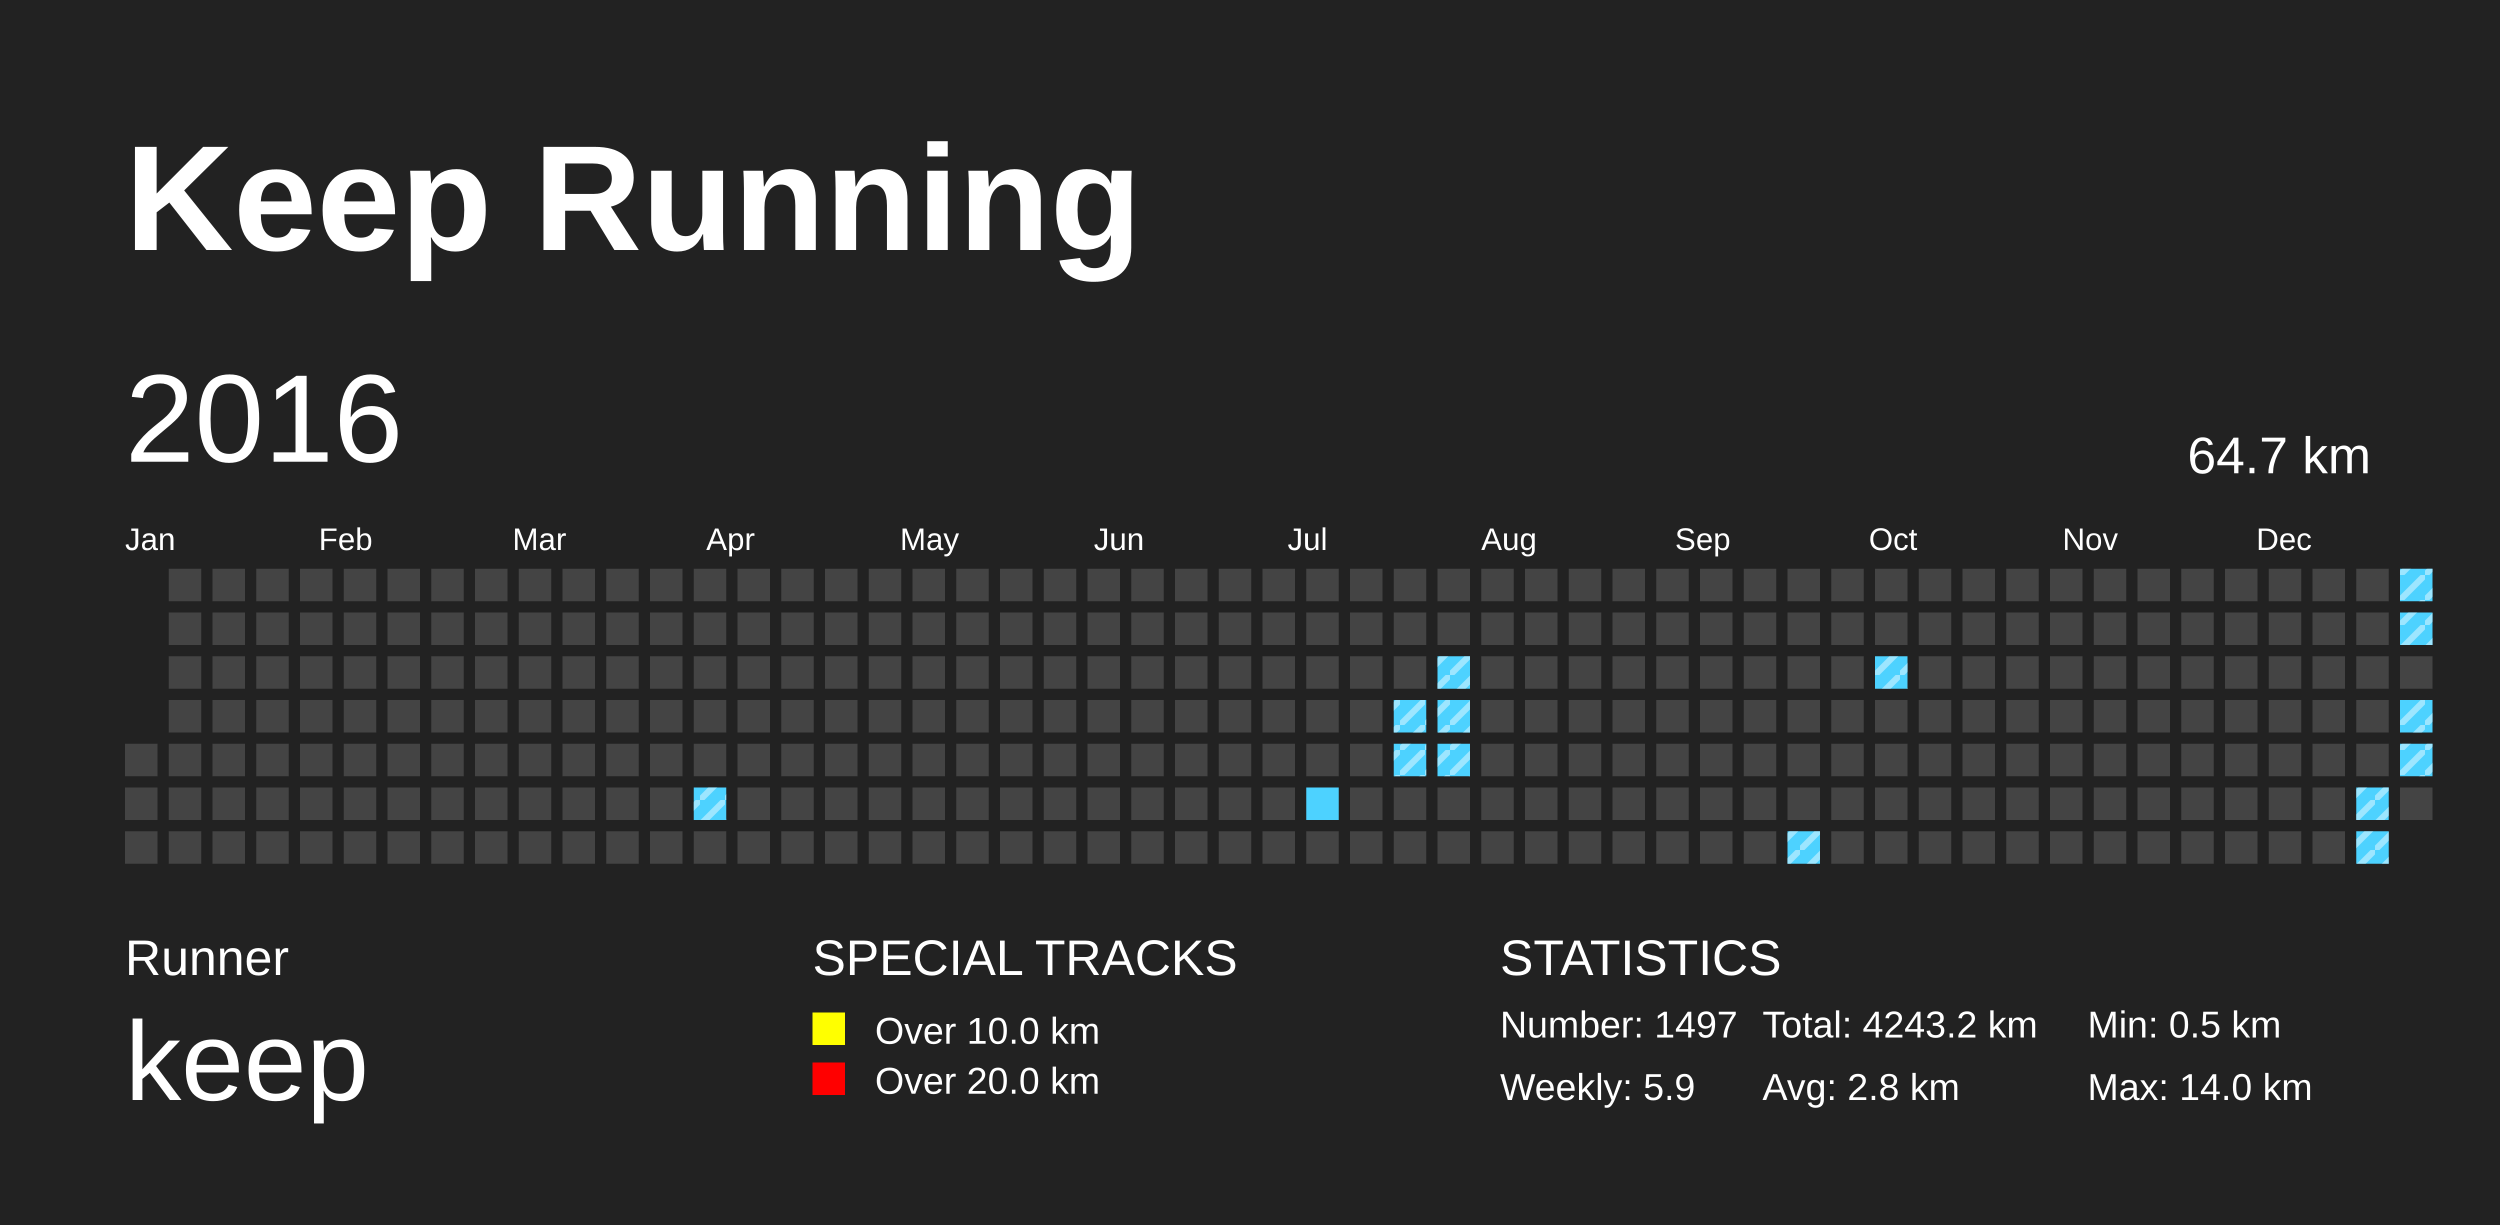
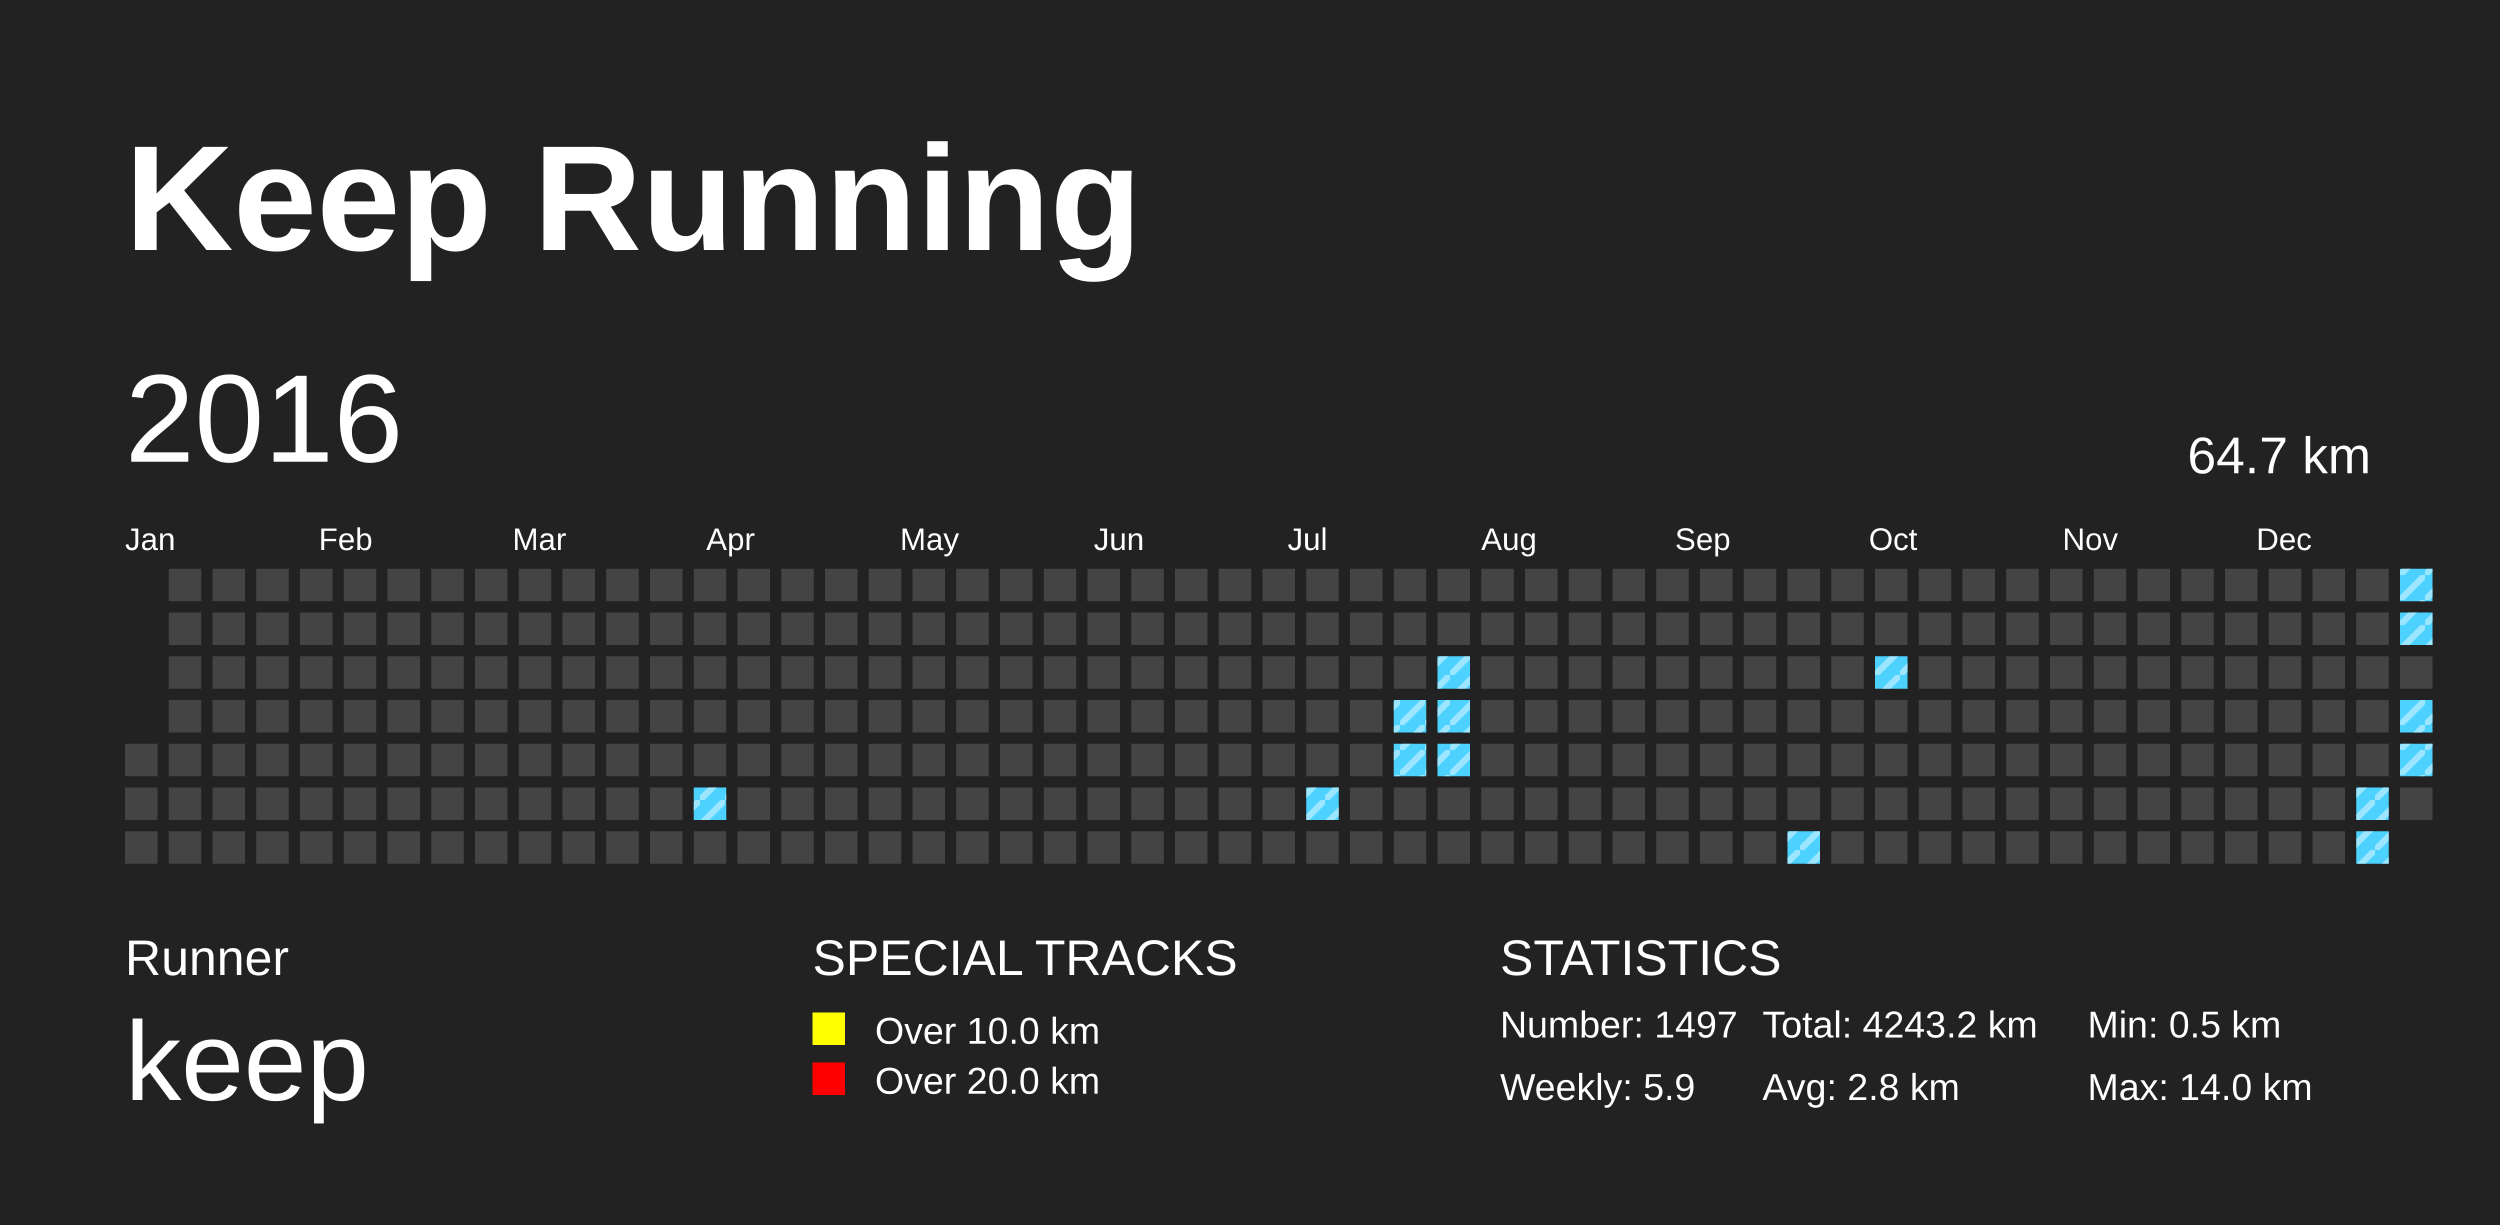
<svg xmlns="http://www.w3.org/2000/svg" baseProfile="full" height="98mm" version="1.1" viewBox="0,0,200,98" width="200mm">
  <defs>
    <pattern height="2" id="indoor-stripe" patternUnits="userSpaceOnUse" width="2">
      <line stroke="white" stroke-opacity="0.45" stroke-width="0.5" x1="0" x2="2" y1="2" y2="0" />
    </pattern>
  </defs>
  <rect fill="#222222" height="98" width="200" x="0" y="0" />
  <text fill="#FFFFFF" style="font-size:12px; font-family:Arial; font-weight:bold;" x="10" y="20">Keep Running</text>
  <text fill="#FFFFFF" style="font-size:4px; font-family:Arial" x="10" y="78">Runner</text>
  <text fill="#FFFFFF" style="font-size:9px; font-family:Arial" x="10" y="88">keep</text>
  <text fill="#FFFFFF" style="font-size:4px; font-family:Arial" x="65" y="78">SPECIAL TRACKS</text>
  <rect fill="yellow" height="2.6" width="2.6" x="65" y="81" />
  <text fill="#FFFFFF" style="font-size:3px; font-family:Arial" x="70" y="83.5">Over 10.0 km</text>
  <rect fill="red" height="2.6" width="2.6" x="65" y="85" />
  <text fill="#FFFFFF" style="font-size:3px; font-family:Arial" x="70" y="87.5">Over 20.0 km</text>
  <text fill="#FFFFFF" style="font-size:4px; font-family:Arial" x="120" y="78">STATISTICS</text>
  <text fill="#FFFFFF" style="font-size:3px; font-family:Arial" x="120" y="83">Number: 1497</text>
  <text fill="#FFFFFF" style="font-size:3px; font-family:Arial" x="120" y="88">Weekly: 5.9</text>
  <text fill="#FFFFFF" style="font-size:3px; font-family:Arial" x="141" y="83">Total: 4243.2 km</text>
  <text fill="#FFFFFF" style="font-size:3px; font-family:Arial" x="141" y="88">Avg: 2.8 km</text>
  <text fill="#FFFFFF" style="font-size:3px; font-family:Arial" x="167" y="83">Min: 0.5 km</text>
  <text fill="#FFFFFF" style="font-size:3px; font-family:Arial" x="167" y="88">Max: 14.0 km</text>
  <text dominant-baseline="hanging" fill="#FFFFFF" style="font-size:10.0px; font-family:Arial;" x="10" y="30">2016</text>
  <text dominant-baseline="hanging" fill="#FFFFFF" style="font-size:4.125px; font-family:Arial;" x="175" y="35">64.7 km</text>
  <text fill="#FFFFFF" style="font-size:2.5px; font-family:Arial" x="10.0" y="44">Jan</text>
  <text fill="#FFFFFF" style="font-size:2.5px; font-family:Arial" x="25.5" y="44">Feb</text>
  <text fill="#FFFFFF" style="font-size:2.5px; font-family:Arial" x="41.0" y="44">Mar</text>
  <text fill="#FFFFFF" style="font-size:2.5px; font-family:Arial" x="56.5" y="44">Apr</text>
  <text fill="#FFFFFF" style="font-size:2.5px; font-family:Arial" x="72.0" y="44">May</text>
  <text fill="#FFFFFF" style="font-size:2.5px; font-family:Arial" x="87.5" y="44">Jun</text>
  <text fill="#FFFFFF" style="font-size:2.5px; font-family:Arial" x="103.0" y="44">Jul</text>
  <text fill="#FFFFFF" style="font-size:2.5px; font-family:Arial" x="118.5" y="44">Aug</text>
  <text fill="#FFFFFF" style="font-size:2.5px; font-family:Arial" x="134.0" y="44">Sep</text>
  <text fill="#FFFFFF" style="font-size:2.5px; font-family:Arial" x="149.5" y="44">Oct</text>
  <text fill="#FFFFFF" style="font-size:2.5px; font-family:Arial" x="165.0" y="44">Nov</text>
  <text fill="#FFFFFF" style="font-size:2.5px; font-family:Arial" x="180.5" y="44">Dec</text>
  <rect fill="#444444" height="2.6" width="2.6" x="10.0" y="59.5" />
  <rect fill="#444444" height="2.6" width="2.6" x="10.0" y="63.0" />
  <rect fill="#444444" height="2.6" width="2.6" x="10.0" y="66.5" />
  <rect fill="#444444" height="2.6" width="2.6" x="13.5" y="45.5" />
  <rect fill="#444444" height="2.6" width="2.6" x="13.5" y="49.0" />
  <rect fill="#444444" height="2.6" width="2.6" x="13.5" y="52.5" />
  <rect fill="#444444" height="2.6" width="2.6" x="13.5" y="56.0" />
  <rect fill="#444444" height="2.6" width="2.6" x="13.5" y="59.5" />
  <rect fill="#444444" height="2.6" width="2.6" x="13.5" y="63.0" />
  <rect fill="#444444" height="2.6" width="2.6" x="13.5" y="66.5" />
  <rect fill="#444444" height="2.6" width="2.6" x="17.0" y="45.5" />
  <rect fill="#444444" height="2.6" width="2.6" x="17.0" y="49.0" />
  <rect fill="#444444" height="2.6" width="2.6" x="17.0" y="52.5" />
  <rect fill="#444444" height="2.6" width="2.6" x="17.0" y="56.0" />
  <rect fill="#444444" height="2.6" width="2.6" x="17.0" y="59.5" />
  <rect fill="#444444" height="2.6" width="2.6" x="17.0" y="63.0" />
  <rect fill="#444444" height="2.6" width="2.6" x="17.0" y="66.5" />
  <rect fill="#444444" height="2.6" width="2.6" x="20.5" y="45.5" />
  <rect fill="#444444" height="2.6" width="2.6" x="20.5" y="49.0" />
  <rect fill="#444444" height="2.6" width="2.6" x="20.5" y="52.5" />
  <rect fill="#444444" height="2.6" width="2.6" x="20.5" y="56.0" />
  <rect fill="#444444" height="2.6" width="2.6" x="20.5" y="59.5" />
  <rect fill="#444444" height="2.6" width="2.6" x="20.5" y="63.0" />
  <rect fill="#444444" height="2.6" width="2.6" x="20.5" y="66.5" />
  <rect fill="#444444" height="2.6" width="2.6" x="24.0" y="45.5" />
  <rect fill="#444444" height="2.6" width="2.6" x="24.0" y="49.0" />
  <rect fill="#444444" height="2.6" width="2.6" x="24.0" y="52.5" />
  <rect fill="#444444" height="2.6" width="2.6" x="24.0" y="56.0" />
  <rect fill="#444444" height="2.6" width="2.6" x="24.0" y="59.5" />
  <rect fill="#444444" height="2.6" width="2.6" x="24.0" y="63.0" />
  <rect fill="#444444" height="2.6" width="2.6" x="24.0" y="66.5" />
  <rect fill="#444444" height="2.6" width="2.6" x="27.5" y="45.5" />
  <rect fill="#444444" height="2.6" width="2.6" x="27.5" y="49.0" />
  <rect fill="#444444" height="2.6" width="2.6" x="27.5" y="52.5" />
  <rect fill="#444444" height="2.6" width="2.6" x="27.5" y="56.0" />
  <rect fill="#444444" height="2.6" width="2.6" x="27.5" y="59.5" />
  <rect fill="#444444" height="2.6" width="2.6" x="27.5" y="63.0" />
  <rect fill="#444444" height="2.6" width="2.6" x="27.5" y="66.5" />
  <rect fill="#444444" height="2.6" width="2.6" x="31.0" y="45.5" />
  <rect fill="#444444" height="2.6" width="2.6" x="31.0" y="49.0" />
  <rect fill="#444444" height="2.6" width="2.6" x="31.0" y="52.5" />
  <rect fill="#444444" height="2.6" width="2.6" x="31.0" y="56.0" />
  <rect fill="#444444" height="2.6" width="2.6" x="31.0" y="59.5" />
  <rect fill="#444444" height="2.6" width="2.6" x="31.0" y="63.0" />
  <rect fill="#444444" height="2.6" width="2.6" x="31.0" y="66.5" />
  <rect fill="#444444" height="2.6" width="2.6" x="34.5" y="45.5" />
  <rect fill="#444444" height="2.6" width="2.6" x="34.5" y="49.0" />
  <rect fill="#444444" height="2.6" width="2.6" x="34.5" y="52.5" />
  <rect fill="#444444" height="2.6" width="2.6" x="34.5" y="56.0" />
  <rect fill="#444444" height="2.6" width="2.6" x="34.5" y="59.5" />
  <rect fill="#444444" height="2.6" width="2.6" x="34.5" y="63.0" />
  <rect fill="#444444" height="2.6" width="2.6" x="34.5" y="66.5" />
  <rect fill="#444444" height="2.6" width="2.6" x="38.0" y="45.5" />
  <rect fill="#444444" height="2.6" width="2.6" x="38.0" y="49.0" />
  <rect fill="#444444" height="2.6" width="2.6" x="38.0" y="52.5" />
  <rect fill="#444444" height="2.6" width="2.6" x="38.0" y="56.0" />
  <rect fill="#444444" height="2.6" width="2.6" x="38.0" y="59.5" />
  <rect fill="#444444" height="2.6" width="2.6" x="38.0" y="63.0" />
  <rect fill="#444444" height="2.6" width="2.6" x="38.0" y="66.5" />
  <rect fill="#444444" height="2.6" width="2.6" x="41.5" y="45.5" />
  <rect fill="#444444" height="2.6" width="2.6" x="41.5" y="49.0" />
  <rect fill="#444444" height="2.6" width="2.6" x="41.5" y="52.5" />
  <rect fill="#444444" height="2.6" width="2.6" x="41.5" y="56.0" />
  <rect fill="#444444" height="2.6" width="2.6" x="41.5" y="59.5" />
  <rect fill="#444444" height="2.6" width="2.6" x="41.5" y="63.0" />
  <rect fill="#444444" height="2.6" width="2.6" x="41.5" y="66.5" />
  <rect fill="#444444" height="2.6" width="2.6" x="45.0" y="45.5" />
  <rect fill="#444444" height="2.6" width="2.6" x="45.0" y="49.0" />
  <rect fill="#444444" height="2.6" width="2.6" x="45.0" y="52.5" />
  <rect fill="#444444" height="2.6" width="2.6" x="45.0" y="56.0" />
  <rect fill="#444444" height="2.6" width="2.6" x="45.0" y="59.5" />
  <rect fill="#444444" height="2.6" width="2.6" x="45.0" y="63.0" />
  <rect fill="#444444" height="2.6" width="2.6" x="45.0" y="66.5" />
  <rect fill="#444444" height="2.6" width="2.6" x="48.5" y="45.5" />
  <rect fill="#444444" height="2.6" width="2.6" x="48.5" y="49.0" />
  <rect fill="#444444" height="2.6" width="2.6" x="48.5" y="52.5" />
  <rect fill="#444444" height="2.6" width="2.6" x="48.5" y="56.0" />
  <rect fill="#444444" height="2.6" width="2.6" x="48.5" y="59.5" />
  <rect fill="#444444" height="2.6" width="2.6" x="48.5" y="63.0" />
  <rect fill="#444444" height="2.6" width="2.6" x="48.5" y="66.5" />
  <rect fill="#444444" height="2.6" width="2.6" x="52.0" y="45.5" />
  <rect fill="#444444" height="2.6" width="2.6" x="52.0" y="49.0" />
  <rect fill="#444444" height="2.6" width="2.6" x="52.0" y="52.5" />
  <rect fill="#444444" height="2.6" width="2.6" x="52.0" y="56.0" />
  <rect fill="#444444" height="2.6" width="2.6" x="52.0" y="59.5" />
  <rect fill="#444444" height="2.6" width="2.6" x="52.0" y="63.0" />
  <rect fill="#444444" height="2.6" width="2.6" x="52.0" y="66.5" />
  <rect fill="#444444" height="2.6" width="2.6" x="55.5" y="45.5" />
  <rect fill="#444444" height="2.6" width="2.6" x="55.5" y="49.0" />
  <rect fill="#444444" height="2.6" width="2.6" x="55.5" y="52.5" />
  <rect fill="#444444" height="2.6" width="2.6" x="55.5" y="56.0" />
  <rect fill="#444444" height="2.6" width="2.6" x="55.5" y="59.5" />
  <rect fill="#4DD2FF" height="2.6" width="2.6" x="55.5" y="63.0" />
  <rect fill="url(#indoor-stripe)" height="2.6" style="pointer-events: none;" width="2.6" x="55.5" y="63.0" />
  <rect fill="#444444" height="2.6" width="2.6" x="55.5" y="66.5" />
  <rect fill="#444444" height="2.6" width="2.6" x="59.0" y="45.5" />
  <rect fill="#444444" height="2.6" width="2.6" x="59.0" y="49.0" />
  <rect fill="#444444" height="2.6" width="2.6" x="59.0" y="52.5" />
  <rect fill="#444444" height="2.6" width="2.6" x="59.0" y="56.0" />
  <rect fill="#444444" height="2.6" width="2.6" x="59.0" y="59.5" />
  <rect fill="#444444" height="2.6" width="2.6" x="59.0" y="63.0" />
  <rect fill="#444444" height="2.6" width="2.6" x="59.0" y="66.5" />
  <rect fill="#444444" height="2.6" width="2.6" x="62.5" y="45.5" />
  <rect fill="#444444" height="2.6" width="2.6" x="62.5" y="49.0" />
  <rect fill="#444444" height="2.6" width="2.6" x="62.5" y="52.5" />
  <rect fill="#444444" height="2.6" width="2.6" x="62.5" y="56.0" />
  <rect fill="#444444" height="2.6" width="2.6" x="62.5" y="59.5" />
  <rect fill="#444444" height="2.6" width="2.6" x="62.5" y="63.0" />
  <rect fill="#444444" height="2.6" width="2.6" x="62.5" y="66.5" />
  <rect fill="#444444" height="2.6" width="2.6" x="66.0" y="45.5" />
  <rect fill="#444444" height="2.6" width="2.6" x="66.0" y="49.0" />
  <rect fill="#444444" height="2.6" width="2.6" x="66.0" y="52.5" />
  <rect fill="#444444" height="2.6" width="2.6" x="66.0" y="56.0" />
  <rect fill="#444444" height="2.6" width="2.6" x="66.0" y="59.5" />
  <rect fill="#444444" height="2.6" width="2.6" x="66.0" y="63.0" />
  <rect fill="#444444" height="2.6" width="2.6" x="66.0" y="66.5" />
  <rect fill="#444444" height="2.6" width="2.6" x="69.5" y="45.5" />
  <rect fill="#444444" height="2.6" width="2.6" x="69.5" y="49.0" />
  <rect fill="#444444" height="2.6" width="2.6" x="69.5" y="52.5" />
  <rect fill="#444444" height="2.6" width="2.6" x="69.5" y="56.0" />
  <rect fill="#444444" height="2.6" width="2.6" x="69.5" y="59.5" />
  <rect fill="#444444" height="2.6" width="2.6" x="69.5" y="63.0" />
  <rect fill="#444444" height="2.6" width="2.6" x="69.5" y="66.5" />
  <rect fill="#444444" height="2.6" width="2.6" x="73.0" y="45.5" />
  <rect fill="#444444" height="2.6" width="2.6" x="73.0" y="49.0" />
  <rect fill="#444444" height="2.6" width="2.6" x="73.0" y="52.5" />
  <rect fill="#444444" height="2.6" width="2.6" x="73.0" y="56.0" />
  <rect fill="#444444" height="2.6" width="2.6" x="73.0" y="59.5" />
  <rect fill="#444444" height="2.6" width="2.6" x="73.0" y="63.0" />
  <rect fill="#444444" height="2.6" width="2.6" x="73.0" y="66.5" />
  <rect fill="#444444" height="2.6" width="2.6" x="76.5" y="45.5" />
  <rect fill="#444444" height="2.6" width="2.6" x="76.5" y="49.0" />
  <rect fill="#444444" height="2.6" width="2.6" x="76.5" y="52.5" />
  <rect fill="#444444" height="2.6" width="2.6" x="76.5" y="56.0" />
  <rect fill="#444444" height="2.6" width="2.6" x="76.5" y="59.5" />
  <rect fill="#444444" height="2.6" width="2.6" x="76.5" y="63.0" />
  <rect fill="#444444" height="2.6" width="2.6" x="76.5" y="66.5" />
  <rect fill="#444444" height="2.6" width="2.6" x="80.0" y="45.5" />
  <rect fill="#444444" height="2.6" width="2.6" x="80.0" y="49.0" />
  <rect fill="#444444" height="2.6" width="2.6" x="80.0" y="52.5" />
  <rect fill="#444444" height="2.6" width="2.6" x="80.0" y="56.0" />
  <rect fill="#444444" height="2.6" width="2.6" x="80.0" y="59.5" />
  <rect fill="#444444" height="2.6" width="2.6" x="80.0" y="63.0" />
  <rect fill="#444444" height="2.6" width="2.6" x="80.0" y="66.5" />
  <rect fill="#444444" height="2.6" width="2.6" x="83.5" y="45.5" />
  <rect fill="#444444" height="2.6" width="2.6" x="83.5" y="49.0" />
  <rect fill="#444444" height="2.6" width="2.6" x="83.5" y="52.5" />
  <rect fill="#444444" height="2.6" width="2.6" x="83.5" y="56.0" />
  <rect fill="#444444" height="2.6" width="2.6" x="83.5" y="59.5" />
  <rect fill="#444444" height="2.6" width="2.6" x="83.5" y="63.0" />
  <rect fill="#444444" height="2.6" width="2.6" x="83.5" y="66.5" />
  <rect fill="#444444" height="2.6" width="2.6" x="87.0" y="45.5" />
  <rect fill="#444444" height="2.6" width="2.6" x="87.0" y="49.0" />
  <rect fill="#444444" height="2.6" width="2.6" x="87.0" y="52.5" />
  <rect fill="#444444" height="2.6" width="2.6" x="87.0" y="56.0" />
  <rect fill="#444444" height="2.6" width="2.6" x="87.0" y="59.5" />
  <rect fill="#444444" height="2.6" width="2.6" x="87.0" y="63.0" />
  <rect fill="#444444" height="2.6" width="2.6" x="87.0" y="66.5" />
  <rect fill="#444444" height="2.6" width="2.6" x="90.5" y="45.5" />
  <rect fill="#444444" height="2.6" width="2.6" x="90.5" y="49.0" />
  <rect fill="#444444" height="2.6" width="2.6" x="90.5" y="52.5" />
  <rect fill="#444444" height="2.6" width="2.6" x="90.5" y="56.0" />
  <rect fill="#444444" height="2.6" width="2.6" x="90.5" y="59.5" />
  <rect fill="#444444" height="2.6" width="2.6" x="90.5" y="63.0" />
  <rect fill="#444444" height="2.6" width="2.6" x="90.5" y="66.5" />
  <rect fill="#444444" height="2.6" width="2.6" x="94.0" y="45.5" />
  <rect fill="#444444" height="2.6" width="2.6" x="94.0" y="49.0" />
  <rect fill="#444444" height="2.6" width="2.6" x="94.0" y="52.5" />
  <rect fill="#444444" height="2.6" width="2.6" x="94.0" y="56.0" />
  <rect fill="#444444" height="2.6" width="2.6" x="94.0" y="59.5" />
  <rect fill="#444444" height="2.6" width="2.6" x="94.0" y="63.0" />
  <rect fill="#444444" height="2.6" width="2.6" x="94.0" y="66.5" />
  <rect fill="#444444" height="2.6" width="2.6" x="97.5" y="45.5" />
  <rect fill="#444444" height="2.6" width="2.6" x="97.5" y="49.0" />
  <rect fill="#444444" height="2.6" width="2.6" x="97.5" y="52.5" />
  <rect fill="#444444" height="2.6" width="2.6" x="97.5" y="56.0" />
  <rect fill="#444444" height="2.6" width="2.6" x="97.5" y="59.5" />
  <rect fill="#444444" height="2.6" width="2.6" x="97.5" y="63.0" />
  <rect fill="#444444" height="2.6" width="2.6" x="97.5" y="66.5" />
  <rect fill="#444444" height="2.6" width="2.6" x="101.0" y="45.5" />
  <rect fill="#444444" height="2.6" width="2.6" x="101.0" y="49.0" />
  <rect fill="#444444" height="2.6" width="2.6" x="101.0" y="52.5" />
  <rect fill="#444444" height="2.6" width="2.6" x="101.0" y="56.0" />
  <rect fill="#444444" height="2.6" width="2.6" x="101.0" y="59.5" />
  <rect fill="#444444" height="2.6" width="2.6" x="101.0" y="63.0" />
  <rect fill="#444444" height="2.6" width="2.6" x="101.0" y="66.5" />
  <rect fill="#444444" height="2.6" width="2.6" x="104.5" y="45.5" />
  <rect fill="#444444" height="2.6" width="2.6" x="104.5" y="49.0" />
  <rect fill="#444444" height="2.6" width="2.6" x="104.5" y="52.5" />
  <rect fill="#444444" height="2.6" width="2.6" x="104.5" y="56.0" />
  <rect fill="#444444" height="2.6" width="2.6" x="104.5" y="59.5" />
  <rect fill="#4DD2FF" height="2.6" width="2.6" x="104.5" y="63.0" />
+   <rect fill="url(#indoor-stripe)" height="2.6" style="pointer-events: none;" width="2.6" x="104.5" y="63.0" />
  <rect fill="#444444" height="2.6" width="2.6" x="104.5" y="66.5" />
  <rect fill="#444444" height="2.6" width="2.6" x="108.0" y="45.5" />
  <rect fill="#444444" height="2.6" width="2.6" x="108.0" y="49.0" />
  <rect fill="#444444" height="2.6" width="2.6" x="108.0" y="52.5" />
  <rect fill="#444444" height="2.6" width="2.6" x="108.0" y="56.0" />
  <rect fill="#444444" height="2.6" width="2.6" x="108.0" y="59.5" />
  <rect fill="#444444" height="2.6" width="2.6" x="108.0" y="63.0" />
  <rect fill="#444444" height="2.6" width="2.6" x="108.0" y="66.5" />
  <rect fill="#444444" height="2.6" width="2.6" x="111.5" y="45.5" />
  <rect fill="#444444" height="2.6" width="2.6" x="111.5" y="49.0" />
  <rect fill="#444444" height="2.6" width="2.6" x="111.5" y="52.5" />
  <rect fill="#4DD2FF" height="2.6" width="2.6" x="111.5" y="56.0" />
  <rect fill="url(#indoor-stripe)" height="2.6" style="pointer-events: none;" width="2.6" x="111.5" y="56.0" />
  <rect fill="#4DD2FF" height="2.6" width="2.6" x="111.5" y="59.5" />
  <rect fill="url(#indoor-stripe)" height="2.6" style="pointer-events: none;" width="2.6" x="111.5" y="59.5" />
  <rect fill="#444444" height="2.6" width="2.6" x="111.5" y="63.0" />
  <rect fill="#444444" height="2.6" width="2.6" x="111.5" y="66.5" />
  <rect fill="#444444" height="2.6" width="2.6" x="115.0" y="45.5" />
  <rect fill="#444444" height="2.6" width="2.6" x="115.0" y="49.0" />
  <rect fill="#4DD2FF" height="2.6" width="2.6" x="115.0" y="52.5" />
  <rect fill="url(#indoor-stripe)" height="2.6" style="pointer-events: none;" width="2.6" x="115.0" y="52.5" />
  <rect fill="#4DD2FF" height="2.6" width="2.6" x="115.0" y="56.0" />
  <rect fill="url(#indoor-stripe)" height="2.6" style="pointer-events: none;" width="2.6" x="115.0" y="56.0" />
  <rect fill="#4DD2FF" height="2.6" width="2.6" x="115.0" y="59.5" />
  <rect fill="url(#indoor-stripe)" height="2.6" style="pointer-events: none;" width="2.6" x="115.0" y="59.5" />
  <rect fill="#444444" height="2.6" width="2.6" x="115.0" y="63.0" />
  <rect fill="#444444" height="2.6" width="2.6" x="115.0" y="66.5" />
  <rect fill="#444444" height="2.6" width="2.6" x="118.5" y="45.5" />
  <rect fill="#444444" height="2.6" width="2.6" x="118.5" y="49.0" />
  <rect fill="#444444" height="2.6" width="2.6" x="118.5" y="52.5" />
  <rect fill="#444444" height="2.6" width="2.6" x="118.5" y="56.0" />
  <rect fill="#444444" height="2.6" width="2.6" x="118.5" y="59.5" />
  <rect fill="#444444" height="2.6" width="2.6" x="118.5" y="63.0" />
  <rect fill="#444444" height="2.6" width="2.6" x="118.5" y="66.5" />
  <rect fill="#444444" height="2.6" width="2.6" x="122.0" y="45.5" />
  <rect fill="#444444" height="2.6" width="2.6" x="122.0" y="49.0" />
  <rect fill="#444444" height="2.6" width="2.6" x="122.0" y="52.5" />
  <rect fill="#444444" height="2.6" width="2.6" x="122.0" y="56.0" />
  <rect fill="#444444" height="2.6" width="2.6" x="122.0" y="59.5" />
  <rect fill="#444444" height="2.6" width="2.6" x="122.0" y="63.0" />
  <rect fill="#444444" height="2.6" width="2.6" x="122.0" y="66.5" />
  <rect fill="#444444" height="2.6" width="2.6" x="125.5" y="45.5" />
  <rect fill="#444444" height="2.6" width="2.6" x="125.5" y="49.0" />
  <rect fill="#444444" height="2.6" width="2.6" x="125.5" y="52.5" />
  <rect fill="#444444" height="2.6" width="2.6" x="125.5" y="56.0" />
  <rect fill="#444444" height="2.6" width="2.6" x="125.5" y="59.5" />
  <rect fill="#444444" height="2.6" width="2.6" x="125.5" y="63.0" />
  <rect fill="#444444" height="2.6" width="2.6" x="125.5" y="66.5" />
  <rect fill="#444444" height="2.6" width="2.6" x="129.0" y="45.5" />
  <rect fill="#444444" height="2.6" width="2.6" x="129.0" y="49.0" />
  <rect fill="#444444" height="2.6" width="2.6" x="129.0" y="52.5" />
  <rect fill="#444444" height="2.6" width="2.6" x="129.0" y="56.0" />
  <rect fill="#444444" height="2.6" width="2.6" x="129.0" y="59.5" />
  <rect fill="#444444" height="2.6" width="2.6" x="129.0" y="63.0" />
  <rect fill="#444444" height="2.6" width="2.6" x="129.0" y="66.5" />
  <rect fill="#444444" height="2.6" width="2.6" x="132.5" y="45.5" />
  <rect fill="#444444" height="2.6" width="2.6" x="132.5" y="49.0" />
  <rect fill="#444444" height="2.6" width="2.6" x="132.5" y="52.5" />
  <rect fill="#444444" height="2.6" width="2.6" x="132.5" y="56.0" />
  <rect fill="#444444" height="2.6" width="2.6" x="132.5" y="59.5" />
  <rect fill="#444444" height="2.6" width="2.6" x="132.5" y="63.0" />
  <rect fill="#444444" height="2.6" width="2.6" x="132.5" y="66.5" />
  <rect fill="#444444" height="2.6" width="2.6" x="136.0" y="45.5" />
  <rect fill="#444444" height="2.6" width="2.6" x="136.0" y="49.0" />
  <rect fill="#444444" height="2.6" width="2.6" x="136.0" y="52.5" />
  <rect fill="#444444" height="2.6" width="2.6" x="136.0" y="56.0" />
  <rect fill="#444444" height="2.6" width="2.6" x="136.0" y="59.5" />
  <rect fill="#444444" height="2.6" width="2.6" x="136.0" y="63.0" />
  <rect fill="#444444" height="2.6" width="2.6" x="136.0" y="66.5" />
  <rect fill="#444444" height="2.6" width="2.6" x="139.5" y="45.5" />
  <rect fill="#444444" height="2.6" width="2.6" x="139.5" y="49.0" />
  <rect fill="#444444" height="2.6" width="2.6" x="139.5" y="52.5" />
  <rect fill="#444444" height="2.6" width="2.6" x="139.5" y="56.0" />
  <rect fill="#444444" height="2.6" width="2.6" x="139.5" y="59.5" />
  <rect fill="#444444" height="2.6" width="2.6" x="139.5" y="63.0" />
  <rect fill="#444444" height="2.6" width="2.6" x="139.5" y="66.5" />
  <rect fill="#444444" height="2.6" width="2.6" x="143.0" y="45.5" />
  <rect fill="#444444" height="2.6" width="2.6" x="143.0" y="49.0" />
  <rect fill="#444444" height="2.6" width="2.6" x="143.0" y="52.5" />
  <rect fill="#444444" height="2.6" width="2.6" x="143.0" y="56.0" />
  <rect fill="#444444" height="2.6" width="2.6" x="143.0" y="59.5" />
  <rect fill="#444444" height="2.6" width="2.6" x="143.0" y="63.0" />
  <rect fill="#4DD2FF" height="2.6" width="2.6" x="143.0" y="66.5" />
  <rect fill="url(#indoor-stripe)" height="2.6" style="pointer-events: none;" width="2.6" x="143.0" y="66.5" />
  <rect fill="#444444" height="2.6" width="2.6" x="146.5" y="45.5" />
  <rect fill="#444444" height="2.6" width="2.6" x="146.5" y="49.0" />
  <rect fill="#444444" height="2.6" width="2.6" x="146.5" y="52.5" />
  <rect fill="#444444" height="2.6" width="2.6" x="146.5" y="56.0" />
  <rect fill="#444444" height="2.6" width="2.6" x="146.5" y="59.5" />
  <rect fill="#444444" height="2.6" width="2.6" x="146.5" y="63.0" />
  <rect fill="#444444" height="2.6" width="2.6" x="146.5" y="66.5" />
  <rect fill="#444444" height="2.6" width="2.6" x="150.0" y="45.5" />
  <rect fill="#444444" height="2.6" width="2.6" x="150.0" y="49.0" />
  <rect fill="#4DD2FF" height="2.6" width="2.6" x="150.0" y="52.5" />
  <rect fill="url(#indoor-stripe)" height="2.6" style="pointer-events: none;" width="2.6" x="150.0" y="52.5" />
  <rect fill="#444444" height="2.6" width="2.6" x="150.0" y="56.0" />
  <rect fill="#444444" height="2.6" width="2.6" x="150.0" y="59.5" />
  <rect fill="#444444" height="2.6" width="2.6" x="150.0" y="63.0" />
  <rect fill="#444444" height="2.6" width="2.6" x="150.0" y="66.5" />
  <rect fill="#444444" height="2.6" width="2.6" x="153.5" y="45.5" />
  <rect fill="#444444" height="2.6" width="2.6" x="153.5" y="49.0" />
  <rect fill="#444444" height="2.6" width="2.6" x="153.5" y="52.5" />
  <rect fill="#444444" height="2.6" width="2.6" x="153.5" y="56.0" />
  <rect fill="#444444" height="2.6" width="2.6" x="153.5" y="59.5" />
  <rect fill="#444444" height="2.6" width="2.6" x="153.5" y="63.0" />
  <rect fill="#444444" height="2.6" width="2.6" x="153.5" y="66.5" />
  <rect fill="#444444" height="2.6" width="2.6" x="157.0" y="45.5" />
  <rect fill="#444444" height="2.6" width="2.6" x="157.0" y="49.0" />
  <rect fill="#444444" height="2.6" width="2.6" x="157.0" y="52.5" />
  <rect fill="#444444" height="2.6" width="2.6" x="157.0" y="56.0" />
  <rect fill="#444444" height="2.6" width="2.6" x="157.0" y="59.5" />
  <rect fill="#444444" height="2.6" width="2.6" x="157.0" y="63.0" />
  <rect fill="#444444" height="2.6" width="2.6" x="157.0" y="66.5" />
  <rect fill="#444444" height="2.6" width="2.6" x="160.5" y="45.5" />
  <rect fill="#444444" height="2.6" width="2.6" x="160.5" y="49.0" />
  <rect fill="#444444" height="2.6" width="2.6" x="160.5" y="52.5" />
  <rect fill="#444444" height="2.6" width="2.6" x="160.5" y="56.0" />
  <rect fill="#444444" height="2.6" width="2.6" x="160.5" y="59.5" />
  <rect fill="#444444" height="2.6" width="2.6" x="160.5" y="63.0" />
  <rect fill="#444444" height="2.6" width="2.6" x="160.5" y="66.5" />
  <rect fill="#444444" height="2.6" width="2.6" x="164.0" y="45.5" />
  <rect fill="#444444" height="2.6" width="2.6" x="164.0" y="49.0" />
  <rect fill="#444444" height="2.6" width="2.6" x="164.0" y="52.5" />
  <rect fill="#444444" height="2.6" width="2.6" x="164.0" y="56.0" />
  <rect fill="#444444" height="2.6" width="2.6" x="164.0" y="59.5" />
  <rect fill="#444444" height="2.6" width="2.6" x="164.0" y="63.0" />
  <rect fill="#444444" height="2.6" width="2.6" x="164.0" y="66.5" />
  <rect fill="#444444" height="2.6" width="2.6" x="167.5" y="45.5" />
  <rect fill="#444444" height="2.6" width="2.6" x="167.5" y="49.0" />
  <rect fill="#444444" height="2.6" width="2.6" x="167.5" y="52.5" />
  <rect fill="#444444" height="2.6" width="2.6" x="167.5" y="56.0" />
  <rect fill="#444444" height="2.6" width="2.6" x="167.5" y="59.5" />
  <rect fill="#444444" height="2.6" width="2.6" x="167.5" y="63.0" />
  <rect fill="#444444" height="2.6" width="2.6" x="167.5" y="66.5" />
  <rect fill="#444444" height="2.6" width="2.6" x="171.0" y="45.5" />
  <rect fill="#444444" height="2.6" width="2.6" x="171.0" y="49.0" />
  <rect fill="#444444" height="2.6" width="2.6" x="171.0" y="52.5" />
  <rect fill="#444444" height="2.6" width="2.6" x="171.0" y="56.0" />
  <rect fill="#444444" height="2.6" width="2.6" x="171.0" y="59.5" />
  <rect fill="#444444" height="2.6" width="2.6" x="171.0" y="63.0" />
  <rect fill="#444444" height="2.6" width="2.6" x="171.0" y="66.5" />
  <rect fill="#444444" height="2.6" width="2.6" x="174.5" y="45.5" />
  <rect fill="#444444" height="2.6" width="2.6" x="174.5" y="49.0" />
  <rect fill="#444444" height="2.6" width="2.6" x="174.5" y="52.5" />
  <rect fill="#444444" height="2.6" width="2.6" x="174.5" y="56.0" />
  <rect fill="#444444" height="2.6" width="2.6" x="174.5" y="59.5" />
  <rect fill="#444444" height="2.6" width="2.6" x="174.5" y="63.0" />
  <rect fill="#444444" height="2.6" width="2.6" x="174.5" y="66.5" />
  <rect fill="#444444" height="2.6" width="2.6" x="178.0" y="45.5" />
  <rect fill="#444444" height="2.6" width="2.6" x="178.0" y="49.0" />
  <rect fill="#444444" height="2.6" width="2.6" x="178.0" y="52.5" />
  <rect fill="#444444" height="2.6" width="2.6" x="178.0" y="56.0" />
  <rect fill="#444444" height="2.6" width="2.6" x="178.0" y="59.5" />
  <rect fill="#444444" height="2.6" width="2.6" x="178.0" y="63.0" />
  <rect fill="#444444" height="2.6" width="2.6" x="178.0" y="66.5" />
  <rect fill="#444444" height="2.6" width="2.6" x="181.5" y="45.5" />
  <rect fill="#444444" height="2.6" width="2.6" x="181.5" y="49.0" />
  <rect fill="#444444" height="2.6" width="2.6" x="181.5" y="52.5" />
  <rect fill="#444444" height="2.6" width="2.6" x="181.5" y="56.0" />
  <rect fill="#444444" height="2.6" width="2.6" x="181.5" y="59.5" />
  <rect fill="#444444" height="2.6" width="2.6" x="181.5" y="63.0" />
  <rect fill="#444444" height="2.6" width="2.6" x="181.5" y="66.5" />
  <rect fill="#444444" height="2.6" width="2.6" x="185.0" y="45.5" />
  <rect fill="#444444" height="2.6" width="2.6" x="185.0" y="49.0" />
  <rect fill="#444444" height="2.6" width="2.6" x="185.0" y="52.5" />
  <rect fill="#444444" height="2.6" width="2.6" x="185.0" y="56.0" />
  <rect fill="#444444" height="2.6" width="2.6" x="185.0" y="59.5" />
  <rect fill="#444444" height="2.6" width="2.6" x="185.0" y="63.0" />
  <rect fill="#444444" height="2.6" width="2.6" x="185.0" y="66.5" />
  <rect fill="#444444" height="2.6" width="2.6" x="188.5" y="45.5" />
  <rect fill="#444444" height="2.6" width="2.6" x="188.5" y="49.0" />
  <rect fill="#444444" height="2.6" width="2.6" x="188.5" y="52.5" />
  <rect fill="#444444" height="2.6" width="2.6" x="188.5" y="56.0" />
  <rect fill="#444444" height="2.6" width="2.6" x="188.5" y="59.5" />
  <rect fill="#4DD2FF" height="2.6" width="2.6" x="188.5" y="63.0" />
  <rect fill="url(#indoor-stripe)" height="2.6" style="pointer-events: none;" width="2.6" x="188.5" y="63.0" />
  <rect fill="#4DD2FF" height="2.6" width="2.6" x="188.5" y="66.5" />
  <rect fill="url(#indoor-stripe)" height="2.6" style="pointer-events: none;" width="2.6" x="188.5" y="66.5" />
  <rect fill="#4DD2FF" height="2.6" width="2.6" x="192.0" y="45.5" />
  <rect fill="url(#indoor-stripe)" height="2.6" style="pointer-events: none;" width="2.6" x="192.0" y="45.5" />
  <rect fill="#4DD2FF" height="2.6" width="2.6" x="192.0" y="49.0" />
  <rect fill="url(#indoor-stripe)" height="2.6" style="pointer-events: none;" width="2.6" x="192.0" y="49.0" />
  <rect fill="#444444" height="2.6" width="2.6" x="192.0" y="52.5" />
  <rect fill="#4DD2FF" height="2.6" width="2.6" x="192.0" y="56.0" />
  <rect fill="url(#indoor-stripe)" height="2.6" style="pointer-events: none;" width="2.6" x="192.0" y="56.0" />
  <rect fill="#4DD2FF" height="2.6" width="2.6" x="192.0" y="59.5" />
  <rect fill="url(#indoor-stripe)" height="2.6" style="pointer-events: none;" width="2.6" x="192.0" y="59.5" />
  <rect fill="#444444" height="2.6" width="2.6" x="192.0" y="63.0" />
</svg>
